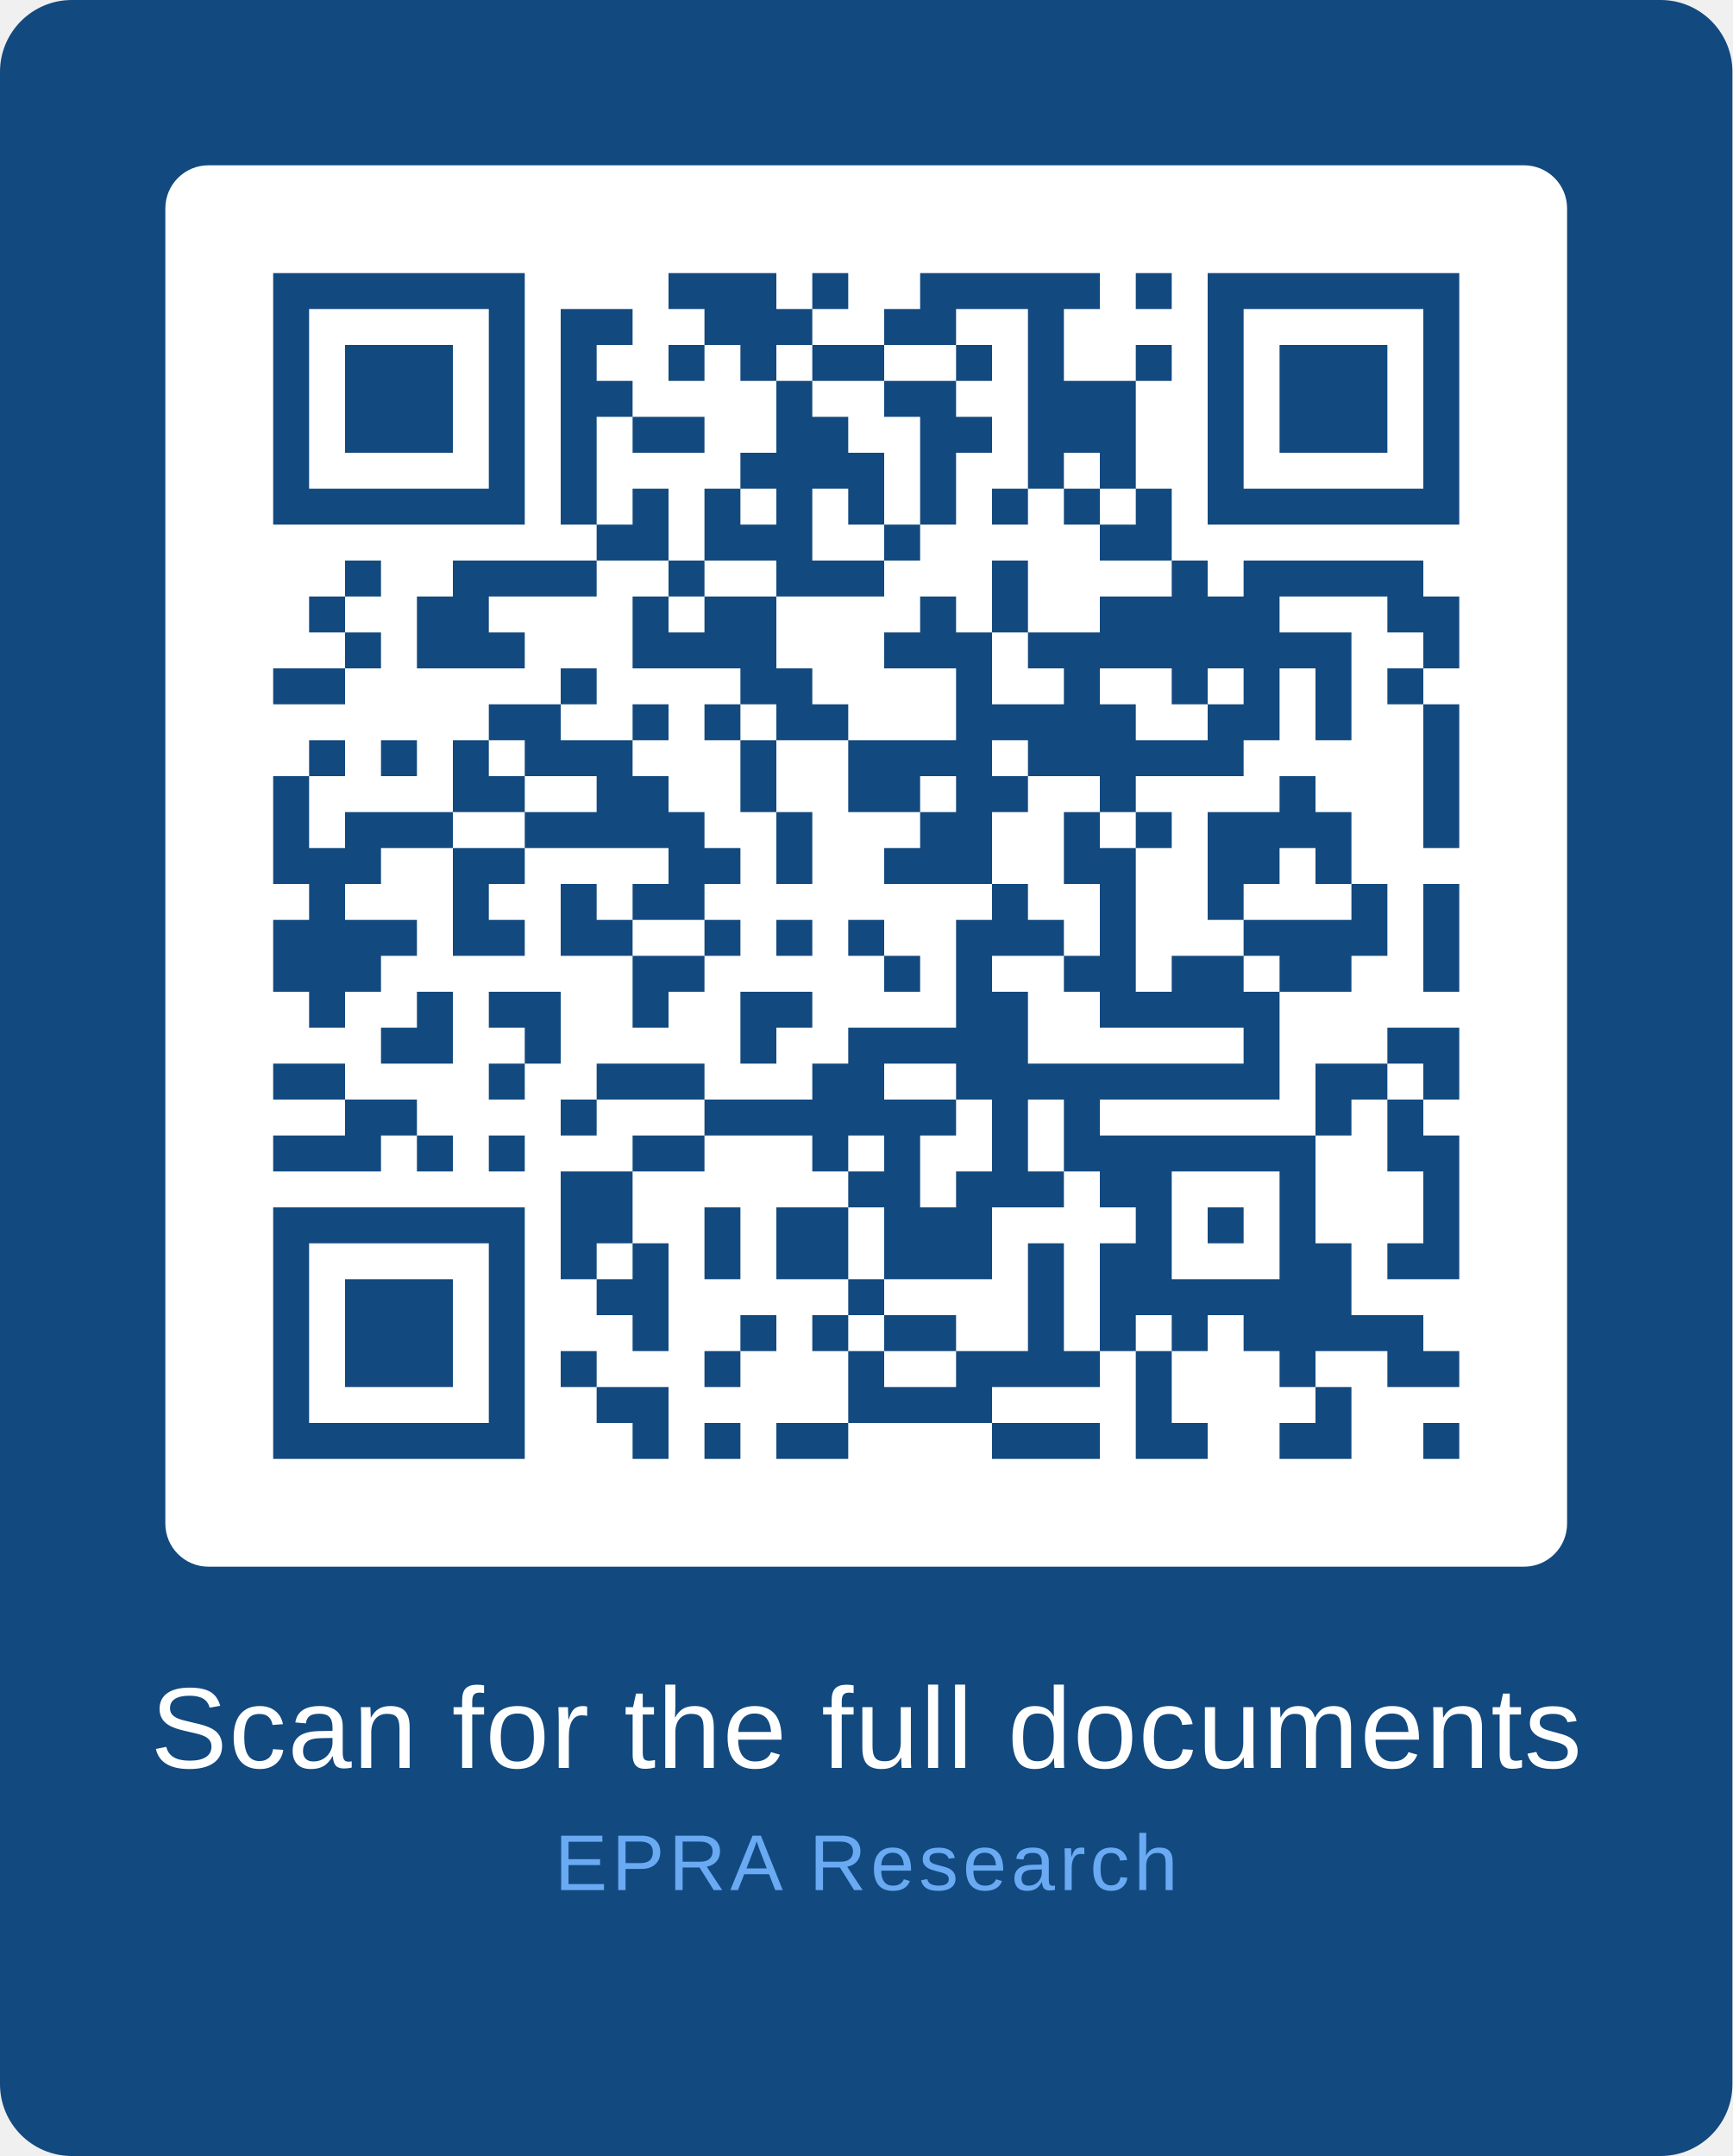
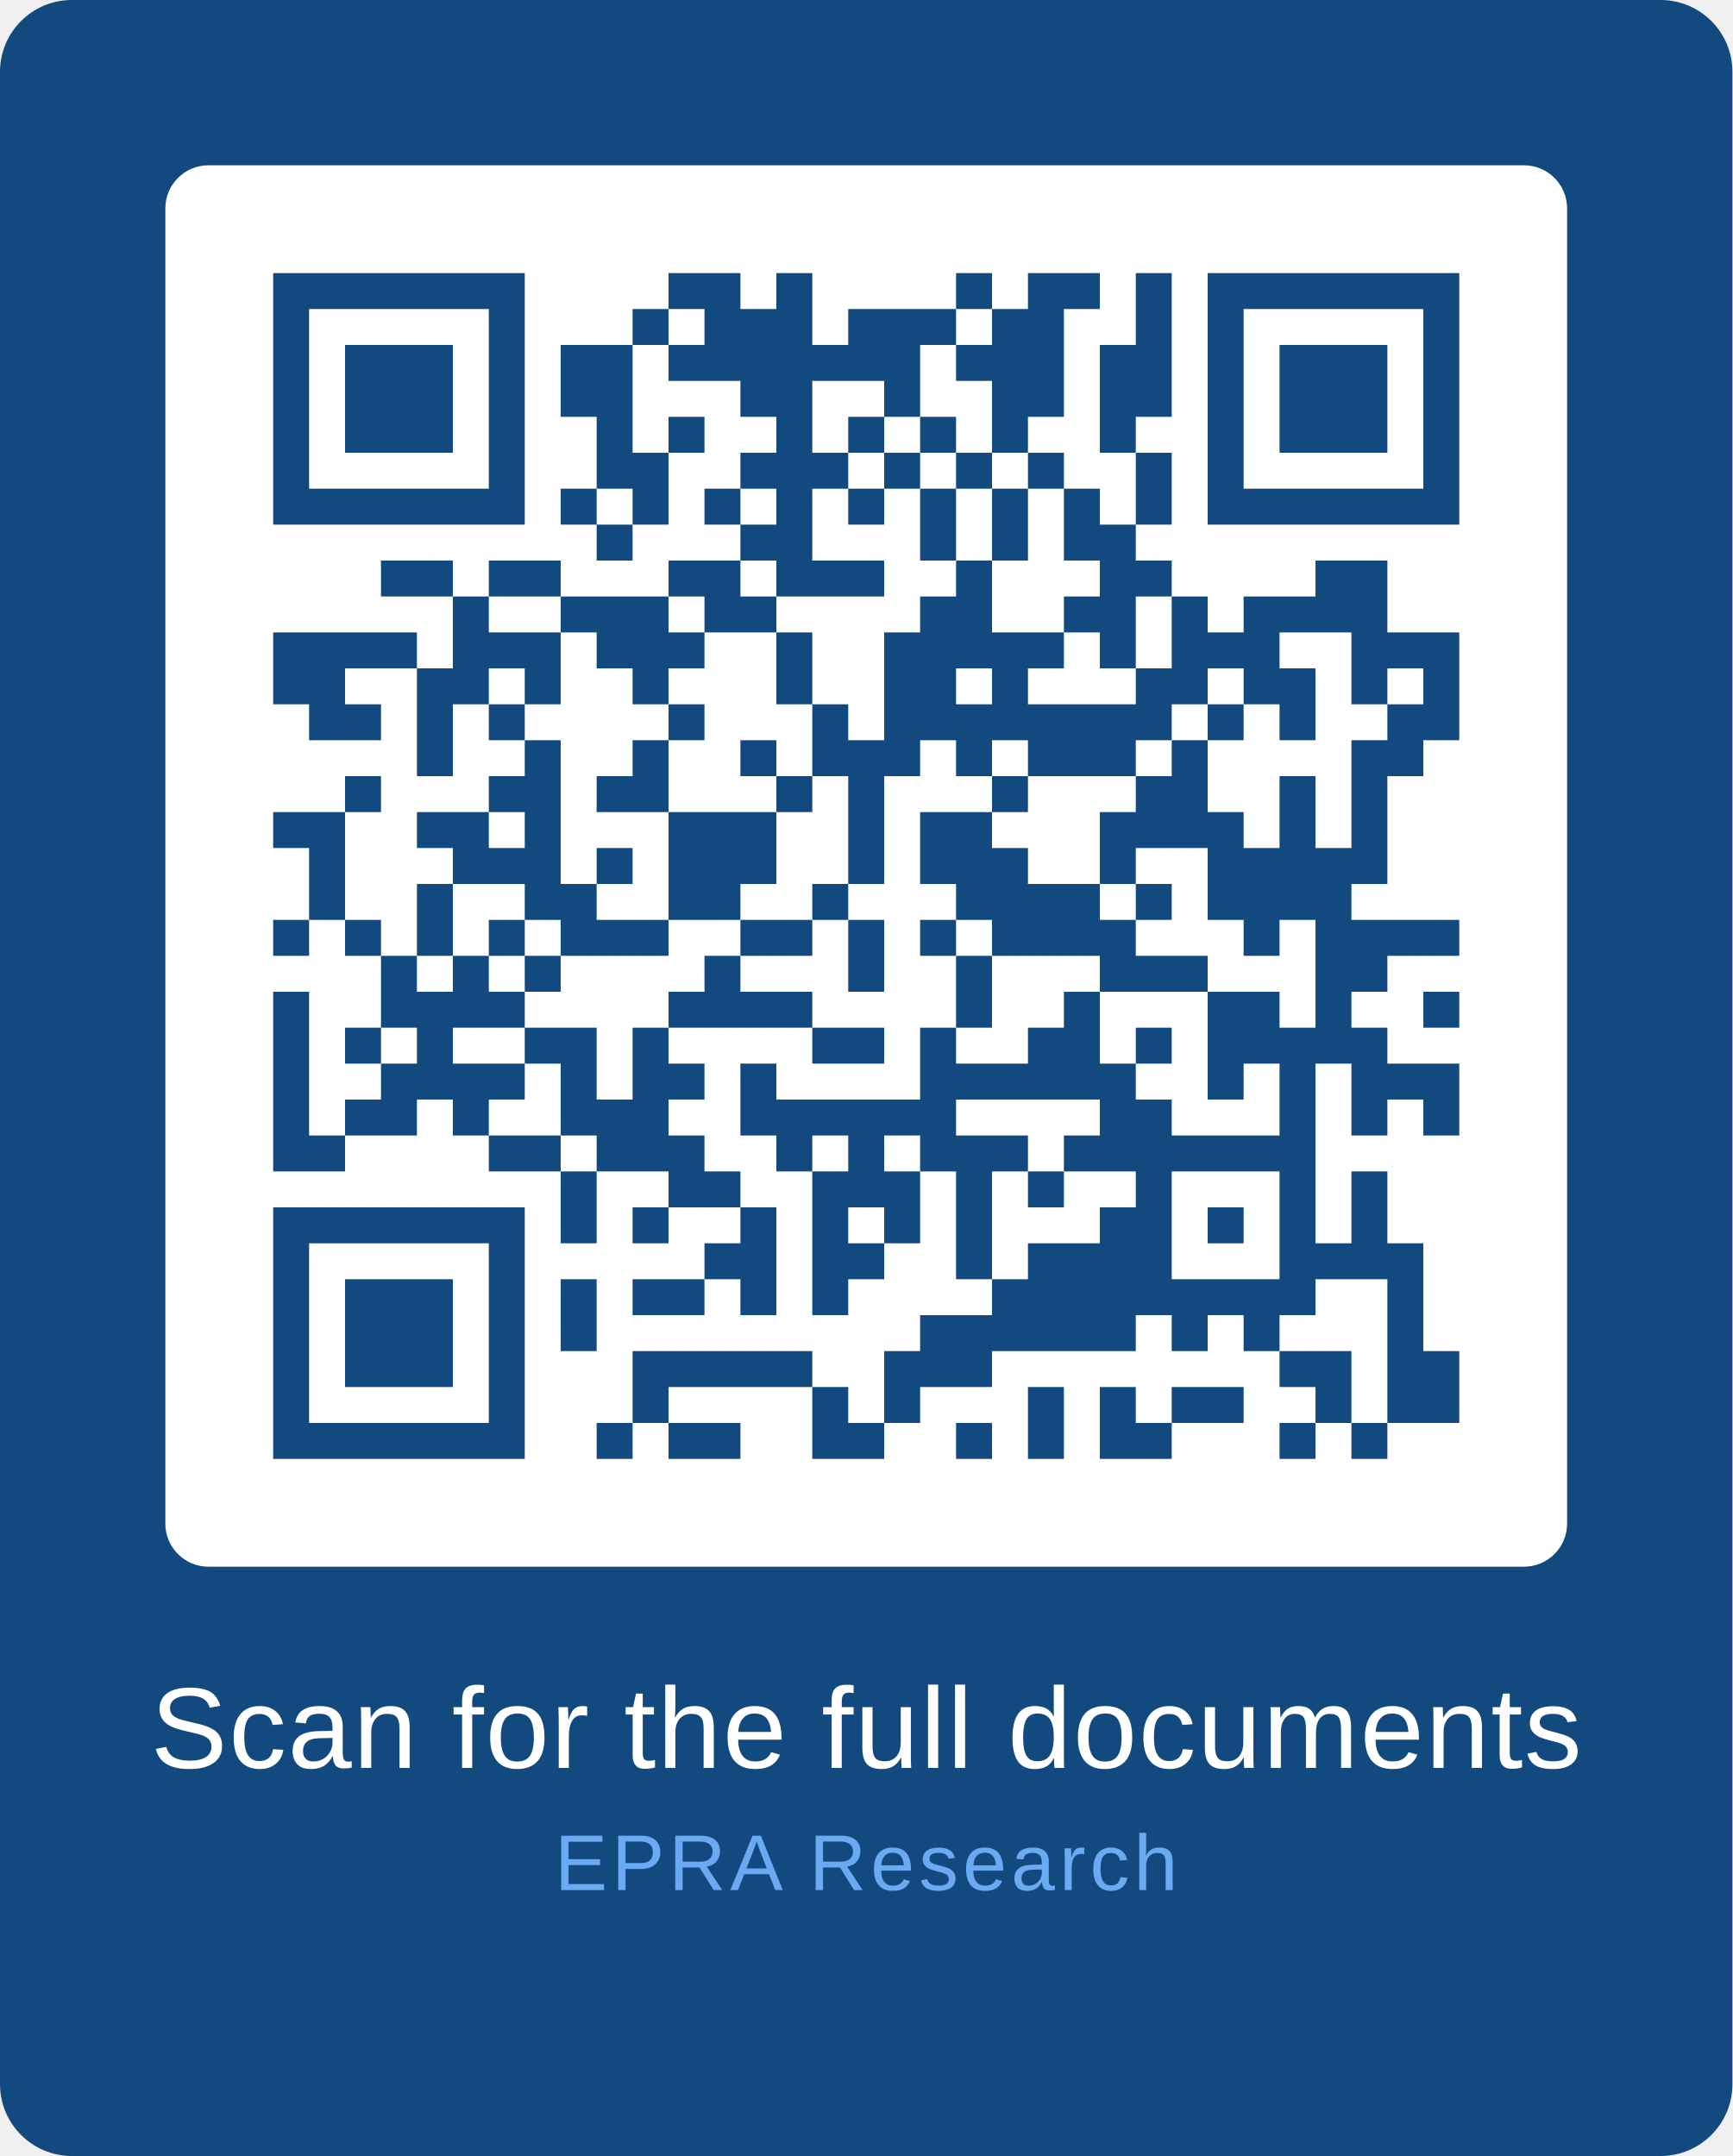
<svg xmlns="http://www.w3.org/2000/svg" width="482" height="600" viewBox="0 0 482 600" role="img" aria-label="QR code linking to the EPRA Research documents">
  <rect width="482" height="600" fill="#12497F" rx="20" />
  <rect x="46" y="46" width="390" height="390" fill="#FFFFFF" rx="12" />
  <g transform="translate(76,76)">
-     <path d="M0 0h70v10h-70zM110 0h30v10h-30zM150 0h10v10h-10zM180 0h50v10h-50zM240 0h10v10h-10zM260 0h70v10h-70zM0 10h10v10h-10zM60 10h10v10h-10zM80 10h20v10h-20zM120 10h30v10h-30zM170 10h20v10h-20zM210 10h10v10h-10zM260 10h10v10h-10zM320 10h10v10h-10zM0 20h10v10h-10zM20 20h30v10h-30zM60 20h10v10h-10zM80 20h10v10h-10zM110 20h10v10h-10zM130 20h10v10h-10zM150 20h20v10h-20zM190 20h10v10h-10zM210 20h10v10h-10zM240 20h10v10h-10zM260 20h10v10h-10zM280 20h30v10h-30zM320 20h10v10h-10zM0 30h10v10h-10zM20 30h30v10h-30zM60 30h10v10h-10zM80 30h20v10h-20zM140 30h10v10h-10zM170 30h20v10h-20zM210 30h30v10h-30zM260 30h10v10h-10zM280 30h30v10h-30zM320 30h10v10h-10zM0 40h10v10h-10zM20 40h30v10h-30zM60 40h10v10h-10zM80 40h10v10h-10zM100 40h20v10h-20zM140 40h20v10h-20zM180 40h20v10h-20zM210 40h30v10h-30zM260 40h10v10h-10zM280 40h30v10h-30zM320 40h10v10h-10zM0 50h10v10h-10zM60 50h10v10h-10zM80 50h10v10h-10zM130 50h40v10h-40zM180 50h10v10h-10zM210 50h10v10h-10zM230 50h10v10h-10zM260 50h10v10h-10zM320 50h10v10h-10zM0 60h70v10h-70zM80 60h10v10h-10zM100 60h10v10h-10zM120 60h10v10h-10zM140 60h10v10h-10zM160 60h10v10h-10zM180 60h10v10h-10zM200 60h10v10h-10zM220 60h10v10h-10zM240 60h10v10h-10zM260 60h70v10h-70zM90 70h20v10h-20zM120 70h30v10h-30zM170 70h10v10h-10zM230 70h20v10h-20zM20 80h10v10h-10zM50 80h40v10h-40zM110 80h10v10h-10zM140 80h30v10h-30zM200 80h10v10h-10zM250 80h10v10h-10zM270 80h50v10h-50zM10 90h10v10h-10zM40 90h20v10h-20zM100 90h10v10h-10zM120 90h20v10h-20zM180 90h10v10h-10zM200 90h10v10h-10zM230 90h50v10h-50zM310 90h20v10h-20zM20 100h10v10h-10zM40 100h30v10h-30zM100 100h40v10h-40zM170 100h30v10h-30zM210 100h90v10h-90zM320 100h10v10h-10zM0 110h20v10h-20zM80 110h10v10h-10zM130 110h20v10h-20zM190 110h10v10h-10zM220 110h10v10h-10zM250 110h10v10h-10zM270 110h10v10h-10zM290 110h10v10h-10zM310 110h10v10h-10zM60 120h20v10h-20zM100 120h10v10h-10zM120 120h10v10h-10zM140 120h20v10h-20zM190 120h50v10h-50zM260 120h20v10h-20zM290 120h10v10h-10zM320 120h10v10h-10zM10 130h10v10h-10zM30 130h10v10h-10zM50 130h10v10h-10zM70 130h30v10h-30zM130 130h10v10h-10zM160 130h40v10h-40zM210 130h60v10h-60zM320 130h10v10h-10zM0 140h10v10h-10zM50 140h20v10h-20zM90 140h20v10h-20zM130 140h10v10h-10zM160 140h20v10h-20zM190 140h20v10h-20zM230 140h10v10h-10zM280 140h10v10h-10zM320 140h10v10h-10zM0 150h10v10h-10zM20 150h30v10h-30zM70 150h50v10h-50zM140 150h10v10h-10zM180 150h20v10h-20zM220 150h10v10h-10zM240 150h10v10h-10zM260 150h40v10h-40zM320 150h10v10h-10zM0 160h30v10h-30zM50 160h20v10h-20zM110 160h20v10h-20zM140 160h10v10h-10zM170 160h30v10h-30zM220 160h20v10h-20zM260 160h20v10h-20zM290 160h10v10h-10zM10 170h10v10h-10zM50 170h10v10h-10zM80 170h10v10h-10zM100 170h20v10h-20zM200 170h10v10h-10zM230 170h10v10h-10zM260 170h10v10h-10zM300 170h10v10h-10zM320 170h10v10h-10zM0 180h40v10h-40zM50 180h20v10h-20zM80 180h20v10h-20zM120 180h10v10h-10zM140 180h10v10h-10zM160 180h10v10h-10zM190 180h30v10h-30zM230 180h10v10h-10zM270 180h40v10h-40zM320 180h10v10h-10zM0 190h30v10h-30zM100 190h20v10h-20zM170 190h10v10h-10zM190 190h10v10h-10zM220 190h20v10h-20zM250 190h20v10h-20zM280 190h20v10h-20zM320 190h10v10h-10zM10 200h10v10h-10zM40 200h10v10h-10zM60 200h20v10h-20zM100 200h10v10h-10zM130 200h20v10h-20zM190 200h20v10h-20zM230 200h50v10h-50zM30 210h20v10h-20zM70 210h10v10h-10zM130 210h10v10h-10zM160 210h50v10h-50zM270 210h10v10h-10zM310 210h20v10h-20zM0 220h20v10h-20zM60 220h10v10h-10zM90 220h30v10h-30zM150 220h20v10h-20zM190 220h90v10h-90zM290 220h20v10h-20zM320 220h10v10h-10zM20 230h20v10h-20zM80 230h10v10h-10zM120 230h70v10h-70zM200 230h10v10h-10zM220 230h10v10h-10zM290 230h10v10h-10zM310 230h10v10h-10zM0 240h30v10h-30zM40 240h10v10h-10zM60 240h10v10h-10zM100 240h20v10h-20zM150 240h10v10h-10zM170 240h10v10h-10zM200 240h10v10h-10zM220 240h70v10h-70zM310 240h20v10h-20zM80 250h20v10h-20zM160 250h20v10h-20zM190 250h30v10h-30zM230 250h20v10h-20zM280 250h10v10h-10zM320 250h10v10h-10zM0 260h70v10h-70zM80 260h20v10h-20zM120 260h10v10h-10zM140 260h20v10h-20zM170 260h30v10h-30zM240 260h10v10h-10zM260 260h10v10h-10zM280 260h10v10h-10zM320 260h10v10h-10zM0 270h10v10h-10zM60 270h10v10h-10zM80 270h10v10h-10zM100 270h10v10h-10zM120 270h10v10h-10zM140 270h20v10h-20zM170 270h30v10h-30zM210 270h10v10h-10zM230 270h20v10h-20zM280 270h20v10h-20zM310 270h20v10h-20zM0 280h10v10h-10zM20 280h30v10h-30zM60 280h10v10h-10zM90 280h20v10h-20zM160 280h10v10h-10zM210 280h10v10h-10zM230 280h70v10h-70zM0 290h10v10h-10zM20 290h30v10h-30zM60 290h10v10h-10zM100 290h10v10h-10zM130 290h10v10h-10zM150 290h10v10h-10zM170 290h20v10h-20zM210 290h10v10h-10zM230 290h10v10h-10zM250 290h10v10h-10zM270 290h50v10h-50zM0 300h10v10h-10zM20 300h30v10h-30zM60 300h10v10h-10zM80 300h10v10h-10zM120 300h10v10h-10zM160 300h10v10h-10zM190 300h40v10h-40zM240 300h10v10h-10zM280 300h10v10h-10zM310 300h20v10h-20zM0 310h10v10h-10zM60 310h10v10h-10zM90 310h20v10h-20zM160 310h40v10h-40zM240 310h10v10h-10zM290 310h10v10h-10zM0 320h70v10h-70zM100 320h10v10h-10zM120 320h10v10h-10zM140 320h20v10h-20zM200 320h30v10h-30zM240 320h20v10h-20zM280 320h20v10h-20zM320 320h10v10h-10z" fill="#12497F" />
+     <path d="M0 0h70v10h-70zM110 0h20v10h-20zM140 0h10v10h-10zM190 0h10v10h-10zM210 0h20v10h-20zM240 0h10v10h-10zM260 0h70v10h-70zM0 10h10v10h-10zM60 10h10v10h-10zM100 10h10v10h-10zM120 10h30v10h-30zM160 10h30v10h-30zM200 10h20v10h-20zM240 10h10v10h-10zM260 10h10v10h-10zM320 10h10v10h-10zM0 20h10v10h-10zM20 20h30v10h-30zM60 20h10v10h-10zM80 20h20v10h-20zM110 20h70v10h-70zM190 20h30v10h-30zM230 20h20v10h-20zM260 20h10v10h-10zM280 20h30v10h-30zM320 20h10v10h-10zM0 30h10v10h-10zM20 30h30v10h-30zM60 30h10v10h-10zM80 30h20v10h-20zM130 30h20v10h-20zM170 30h10v10h-10zM200 30h20v10h-20zM230 30h20v10h-20zM260 30h10v10h-10zM280 30h30v10h-30zM320 30h10v10h-10zM0 40h10v10h-10zM20 40h30v10h-30zM60 40h10v10h-10zM90 40h10v10h-10zM110 40h10v10h-10zM140 40h10v10h-10zM160 40h10v10h-10zM180 40h10v10h-10zM200 40h10v10h-10zM230 40h10v10h-10zM260 40h10v10h-10zM280 40h30v10h-30zM320 40h10v10h-10zM0 50h10v10h-10zM60 50h10v10h-10zM90 50h20v10h-20zM130 50h30v10h-30zM170 50h10v10h-10zM190 50h10v10h-10zM210 50h10v10h-10zM240 50h10v10h-10zM260 50h10v10h-10zM320 50h10v10h-10zM0 60h70v10h-70zM80 60h10v10h-10zM100 60h10v10h-10zM120 60h10v10h-10zM140 60h10v10h-10zM160 60h10v10h-10zM180 60h10v10h-10zM200 60h10v10h-10zM220 60h10v10h-10zM240 60h10v10h-10zM260 60h70v10h-70zM90 70h10v10h-10zM130 70h20v10h-20zM180 70h10v10h-10zM200 70h10v10h-10zM220 70h20v10h-20zM30 80h20v10h-20zM60 80h20v10h-20zM110 80h20v10h-20zM140 80h30v10h-30zM190 80h10v10h-10zM230 80h20v10h-20zM290 80h20v10h-20zM50 90h10v10h-10zM80 90h30v10h-30zM120 90h20v10h-20zM180 90h20v10h-20zM220 90h20v10h-20zM250 90h10v10h-10zM270 90h40v10h-40zM0 100h40v10h-40zM50 100h30v10h-30zM90 100h30v10h-30zM140 100h10v10h-10zM170 100h50v10h-50zM230 100h10v10h-10zM250 100h30v10h-30zM300 100h30v10h-30zM0 110h20v10h-20zM40 110h20v10h-20zM70 110h10v10h-10zM100 110h10v10h-10zM140 110h10v10h-10zM170 110h20v10h-20zM200 110h10v10h-10zM240 110h20v10h-20zM270 110h20v10h-20zM300 110h10v10h-10zM320 110h10v10h-10zM10 120h20v10h-20zM40 120h10v10h-10zM60 120h10v10h-10zM110 120h10v10h-10zM150 120h10v10h-10zM170 120h80v10h-80zM260 120h10v10h-10zM280 120h10v10h-10zM310 120h20v10h-20zM40 130h10v10h-10zM70 130h10v10h-10zM100 130h10v10h-10zM130 130h10v10h-10zM150 130h30v10h-30zM190 130h10v10h-10zM210 130h30v10h-30zM250 130h10v10h-10zM300 130h20v10h-20zM20 140h10v10h-10zM60 140h20v10h-20zM90 140h20v10h-20zM140 140h10v10h-10zM160 140h10v10h-10zM200 140h10v10h-10zM240 140h20v10h-20zM280 140h10v10h-10zM300 140h10v10h-10zM0 150h20v10h-20zM40 150h20v10h-20zM70 150h10v10h-10zM110 150h30v10h-30zM160 150h10v10h-10zM180 150h20v10h-20zM230 150h40v10h-40zM280 150h10v10h-10zM300 150h10v10h-10zM10 160h10v10h-10zM50 160h30v10h-30zM90 160h10v10h-10zM110 160h30v10h-30zM160 160h10v10h-10zM180 160h30v10h-30zM230 160h10v10h-10zM260 160h50v10h-50zM10 170h10v10h-10zM40 170h10v10h-10zM70 170h20v10h-20zM110 170h20v10h-20zM150 170h10v10h-10zM190 170h40v10h-40zM240 170h10v10h-10zM260 170h40v10h-40zM0 180h10v10h-10zM20 180h10v10h-10zM40 180h10v10h-10zM60 180h10v10h-10zM80 180h30v10h-30zM130 180h20v10h-20zM160 180h10v10h-10zM180 180h10v10h-10zM200 180h40v10h-40zM270 180h10v10h-10zM290 180h40v10h-40zM30 190h10v10h-10zM50 190h10v10h-10zM70 190h10v10h-10zM120 190h10v10h-10zM160 190h10v10h-10zM190 190h10v10h-10zM230 190h30v10h-30zM290 190h20v10h-20zM0 200h10v10h-10zM30 200h40v10h-40zM110 200h40v10h-40zM190 200h10v10h-10zM220 200h10v10h-10zM260 200h20v10h-20zM290 200h10v10h-10zM320 200h10v10h-10zM0 210h10v10h-10zM20 210h10v10h-10zM40 210h10v10h-10zM70 210h20v10h-20zM100 210h10v10h-10zM150 210h20v10h-20zM180 210h10v10h-10zM210 210h20v10h-20zM240 210h10v10h-10zM260 210h50v10h-50zM0 220h10v10h-10zM30 220h40v10h-40zM80 220h10v10h-10zM100 220h20v10h-20zM130 220h10v10h-10zM180 220h60v10h-60zM260 220h10v10h-10zM280 220h10v10h-10zM300 220h30v10h-30zM0 230h10v10h-10zM20 230h20v10h-20zM50 230h10v10h-10zM80 230h30v10h-30zM130 230h60v10h-60zM230 230h20v10h-20zM280 230h10v10h-10zM300 230h10v10h-10zM320 230h10v10h-10zM0 240h20v10h-20zM60 240h20v10h-20zM90 240h30v10h-30zM140 240h10v10h-10zM160 240h10v10h-10zM180 240h30v10h-30zM220 240h70v10h-70zM80 250h10v10h-10zM110 250h20v10h-20zM150 250h30v10h-30zM190 250h10v10h-10zM210 250h10v10h-10zM240 250h10v10h-10zM280 250h10v10h-10zM300 250h10v10h-10zM0 260h70v10h-70zM80 260h10v10h-10zM100 260h10v10h-10zM130 260h10v10h-10zM150 260h10v10h-10zM170 260h10v10h-10zM190 260h10v10h-10zM230 260h20v10h-20zM260 260h10v10h-10zM280 260h10v10h-10zM300 260h10v10h-10zM0 270h10v10h-10zM60 270h10v10h-10zM120 270h20v10h-20zM150 270h20v10h-20zM190 270h10v10h-10zM210 270h40v10h-40zM280 270h40v10h-40zM0 280h10v10h-10zM20 280h30v10h-30zM60 280h10v10h-10zM80 280h10v10h-10zM100 280h20v10h-20zM130 280h10v10h-10zM150 280h10v10h-10zM200 280h90v10h-90zM310 280h10v10h-10zM0 290h10v10h-10zM20 290h30v10h-30zM60 290h10v10h-10zM80 290h10v10h-10zM180 290h60v10h-60zM250 290h10v10h-10zM270 290h10v10h-10zM310 290h10v10h-10zM0 300h10v10h-10zM20 300h30v10h-30zM60 300h10v10h-10zM100 300h50v10h-50zM170 300h30v10h-30zM280 300h20v10h-20zM310 300h20v10h-20zM0 310h10v10h-10zM60 310h10v10h-10zM100 310h10v10h-10zM150 310h10v10h-10zM170 310h10v10h-10zM210 310h10v10h-10zM230 310h10v10h-10zM250 310h20v10h-20zM290 310h10v10h-10zM310 310h20v10h-20zM0 320h70v10h-70zM90 320h10v10h-10zM110 320h20v10h-20zM150 320h20v10h-20zM190 320h10v10h-10zM210 320h10v10h-10zM230 320h20v10h-20zM280 320h10v10h-10zM300 320h10v10h-10z" fill="#12497F" />
  </g>
  <text x="241.0" y="492" text-anchor="middle" font-family="Overpass Light, Overpass, Franklin Gothic Book, Arial, sans-serif" font-size="32" font-weight="300" letter-spacing="0.4" fill="#FFFFFF">Scan for the full documents</text>
  <text x="241.0" y="526" text-anchor="middle" font-family="Overpass Light, Overpass, Franklin Gothic Book, Arial, sans-serif" font-size="22" font-weight="300" letter-spacing="1.2" fill="#69AAF3">EPRA Research</text>
</svg>
